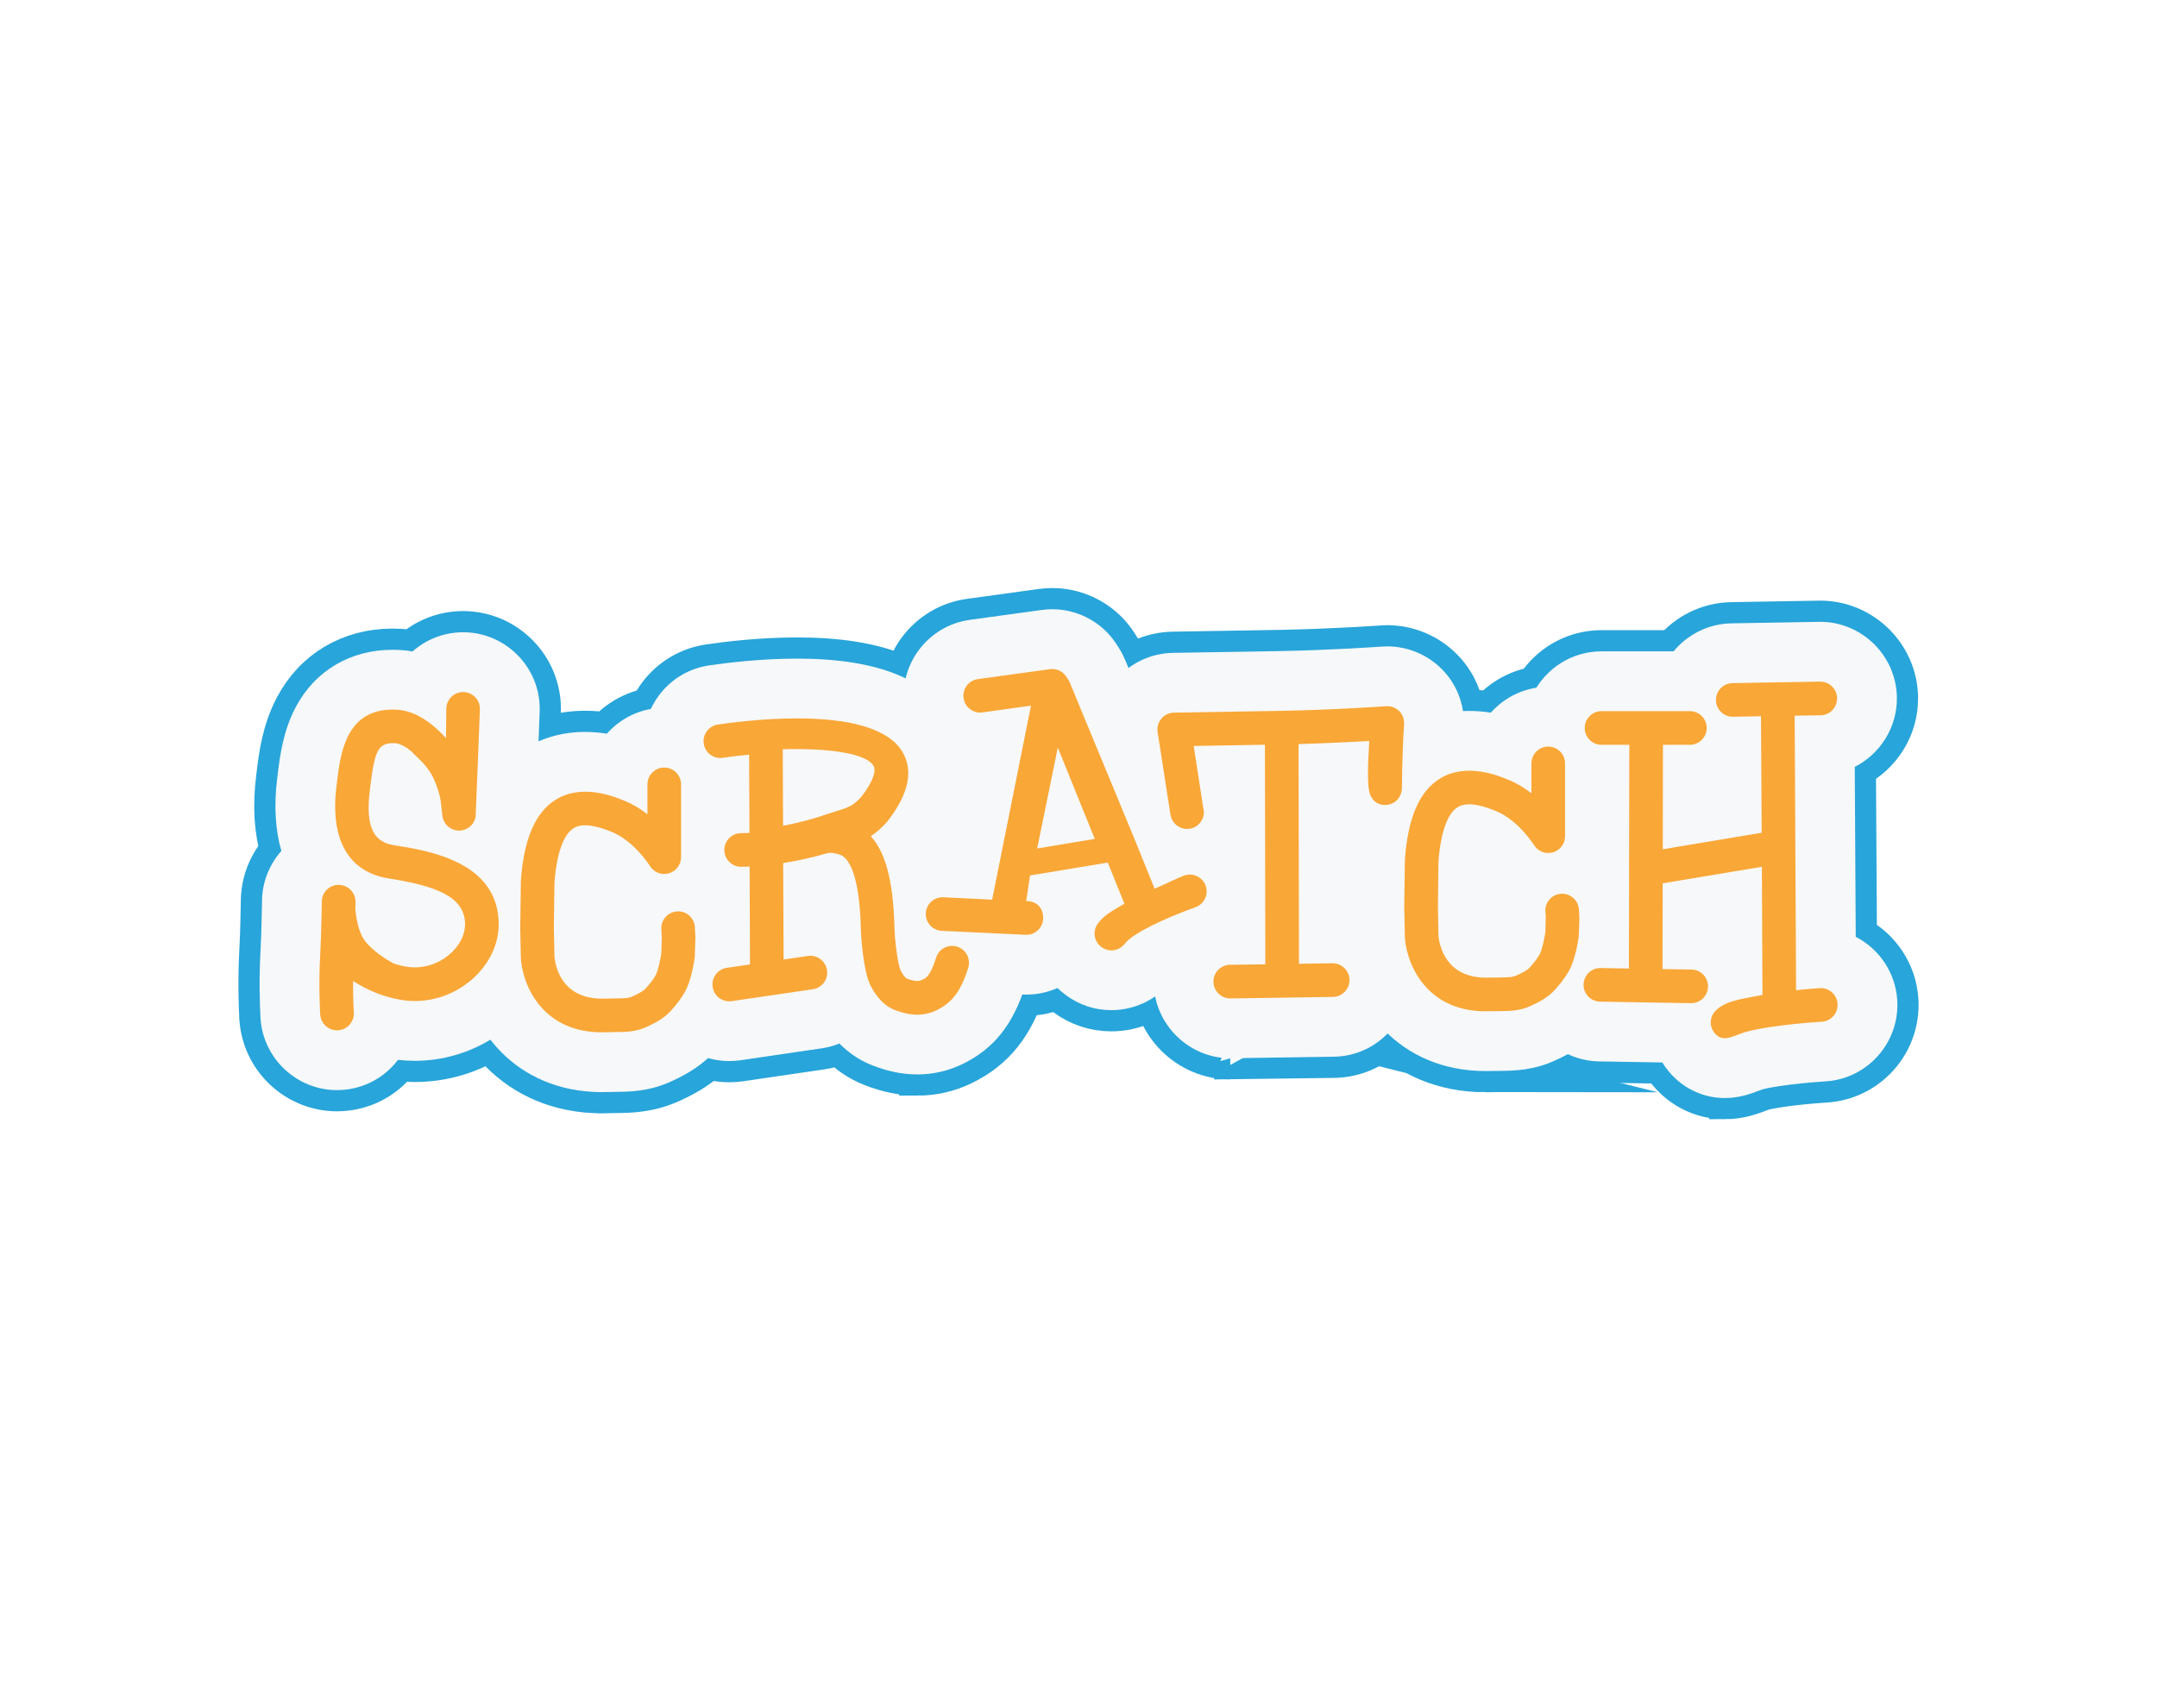
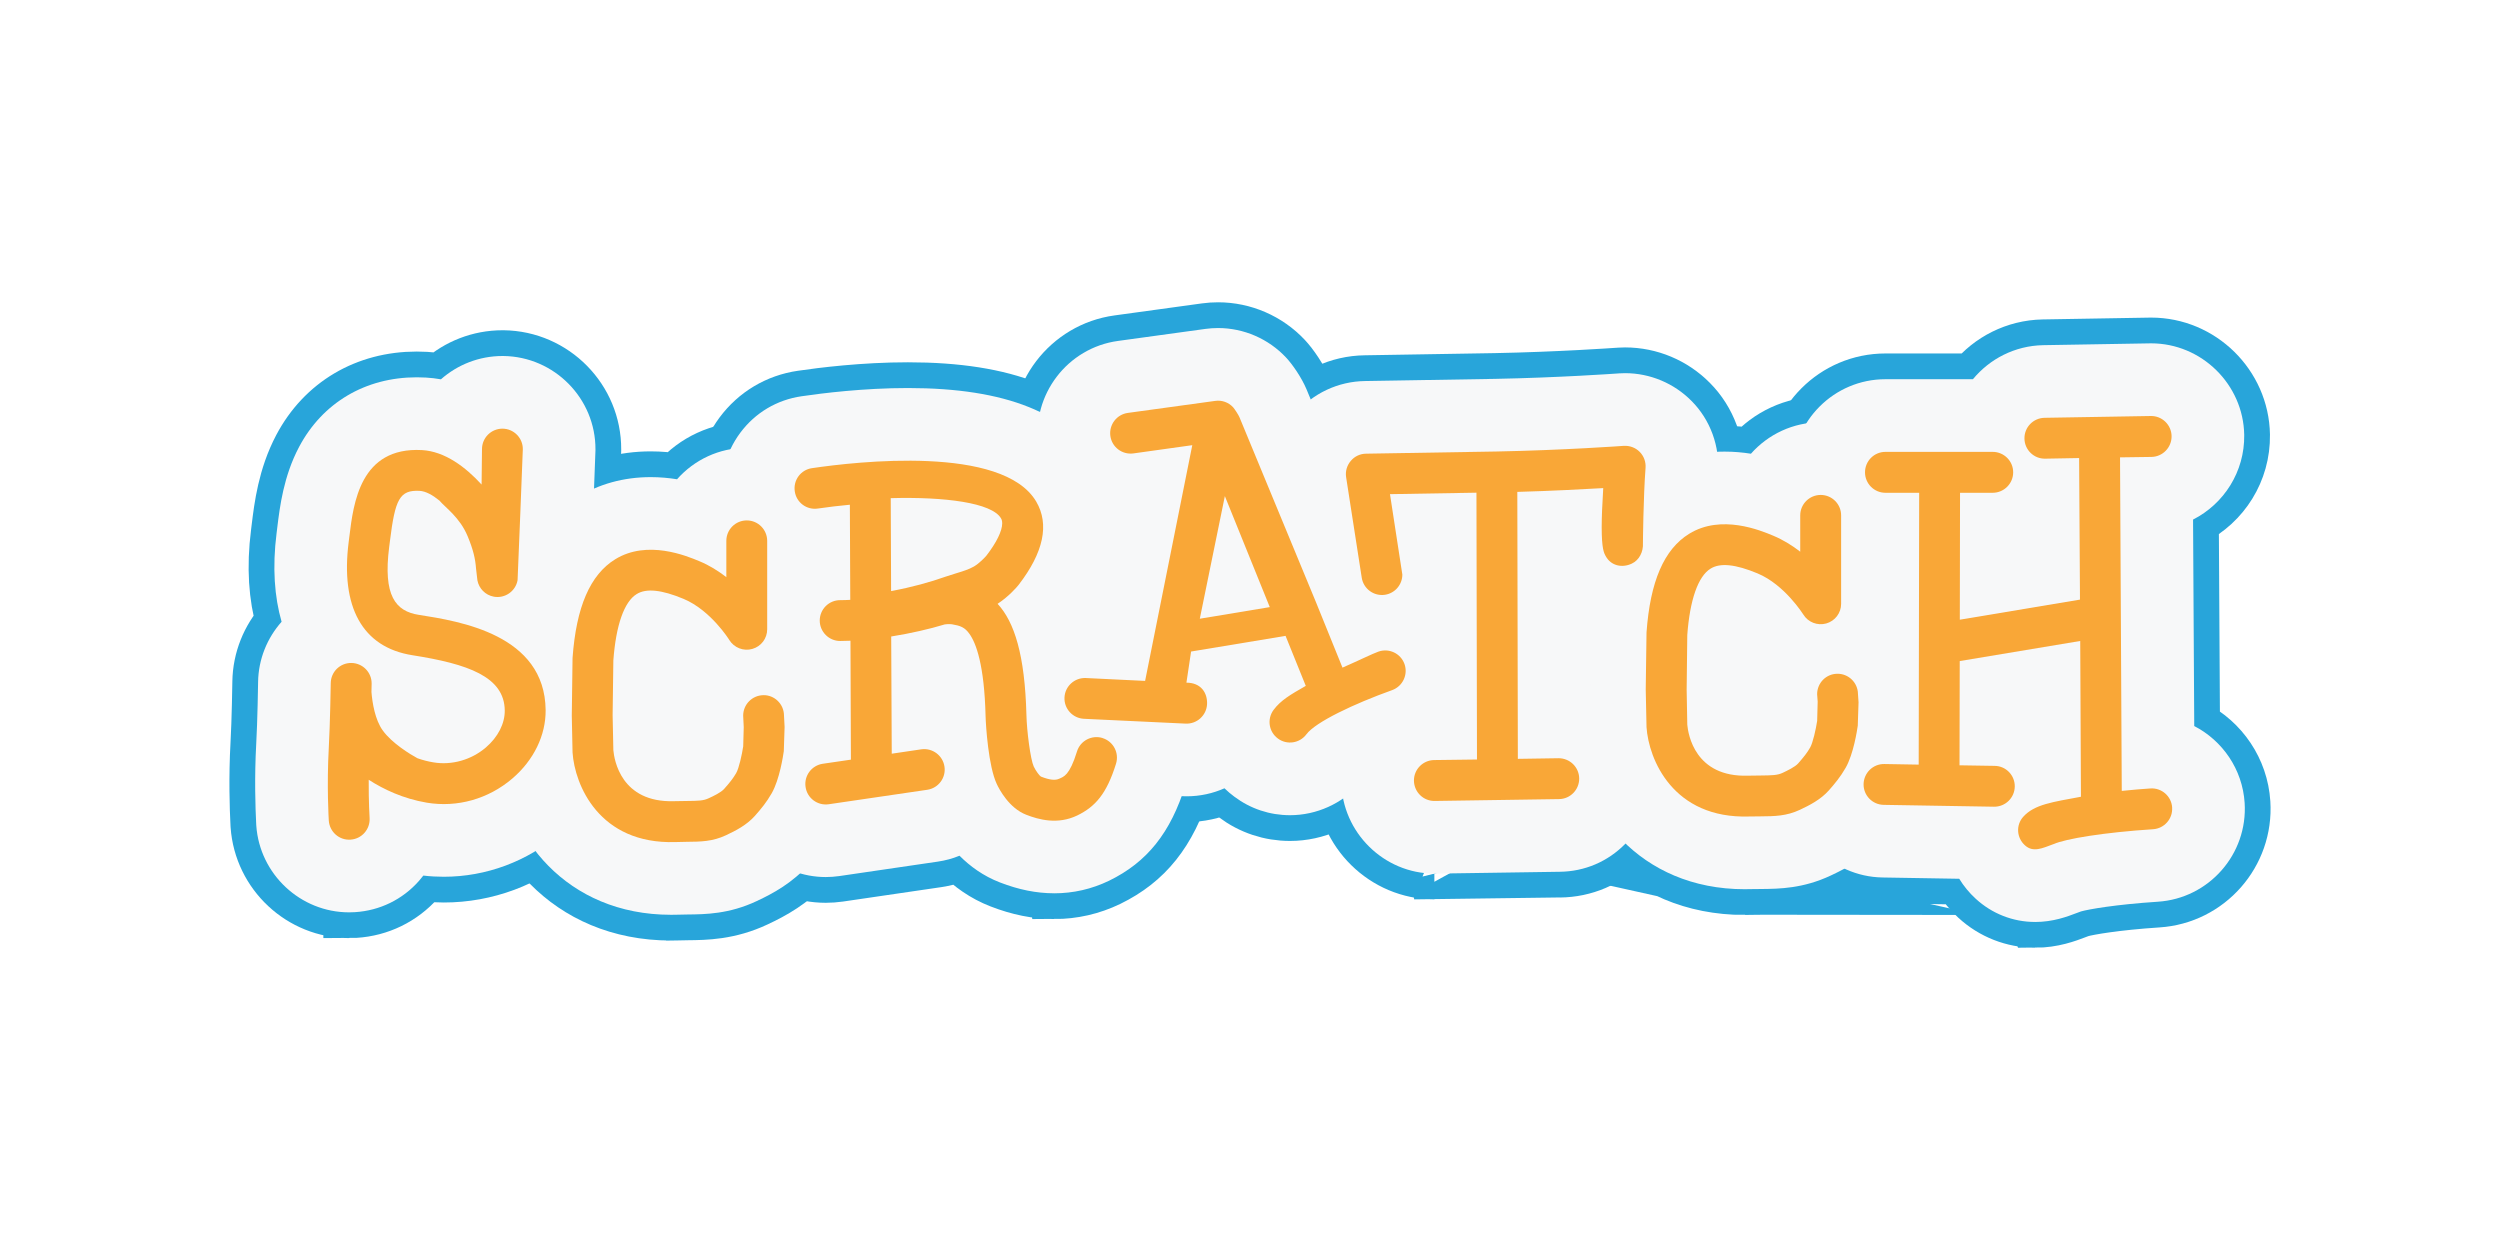
- <svg xmlns="http://www.w3.org/2000/svg" xmlns:xlink="http://www.w3.org/1999/xlink" width="1920" height="1520" viewBox="0 0 1920 1518.987" version="1.1" id="svg94">
-   <g transform="matrix(1.886531,0,0,1.886531,205.3879,512.9766)" id="g76">
-     <g stroke-miterlimit="10" fill="none" stroke="#28a5da" stroke-width="20" id="g28">
-       <use xlink:href="#B" id="use2" />
-       <use xlink:href="#C" id="use4" />
-       <use xlink:href="#D" id="use6" />
-       <use xlink:href="#E" id="use8" />
-       <use xlink:href="#F" id="use10" />
-       <use xlink:href="#G" id="use12" />
-       <use xlink:href="#H" id="use14" />
-       <use xlink:href="#I" id="use16" />
-       <use xlink:href="#J" id="use18" />
-       <use xlink:href="#K" id="use20" />
-       <use xlink:href="#L" id="use22" />
-       <use xlink:href="#M" id="use24" />
-       <use xlink:href="#N" id="use26" />
+ <svg xmlns="http://www.w3.org/2000/svg" xmlns:xlink="http://www.w3.org/1999/xlink" width="120" height="60">
+   <g transform="matrix(.123589 0 0 .123589 10.56449 13.85104)">
+     <g stroke-miterlimit="10" fill="none" stroke="#28a5da" stroke-width="20">
+       <use xlink:href="#B" />
+       <use xlink:href="#C" />
+       <use xlink:href="#D" />
+       <use xlink:href="#E" />
+       <use xlink:href="#F" />
+       <use xlink:href="#G" />
+       <use xlink:href="#H" />
+       <use xlink:href="#I" />
+       <use xlink:href="#J" />
+       <use xlink:href="#K" />
+       <use xlink:href="#L" />
+       <use xlink:href="#M" />
+       <use xlink:href="#N" />
    </g>
-     <g fill="#f7f8f9" id="g58">
-       <use xlink:href="#B" id="use30" />
-       <use xlink:href="#C" id="use32" />
-       <use xlink:href="#D" id="use34" />
-       <use xlink:href="#E" id="use36" />
-       <use xlink:href="#F" id="use38" />
-       <use xlink:href="#G" id="use40" />
-       <use xlink:href="#H" id="use42" />
-       <use xlink:href="#O" id="use44" />
-       <use xlink:href="#I" id="use46" />
-       <use xlink:href="#J" id="use48" />
-       <use xlink:href="#K" id="use50" />
-       <use xlink:href="#L" id="use52" />
-       <use xlink:href="#M" id="use54" />
-       <use xlink:href="#N" id="use56" />
+     <g fill="#f7f8f9">
+       <use xlink:href="#B" />
+       <use xlink:href="#C" />
+       <use xlink:href="#D" />
+       <use xlink:href="#E" />
+       <use xlink:href="#F" />
+       <use xlink:href="#G" />
+       <use xlink:href="#H" />
+       <use xlink:href="#O" />
+       <use xlink:href="#I" />
+       <use xlink:href="#J" />
+       <use xlink:href="#K" />
+       <use xlink:href="#L" />
+       <use xlink:href="#M" />
+       <use xlink:href="#N" />
    </g>
-     <g fill="#f9a737" id="g74">
-       <use xlink:href="#C" id="use60" />
-       <use xlink:href="#E" id="use62" />
-       <use xlink:href="#G" id="use64" />
-       <use xlink:href="#O" id="use66" />
-       <use xlink:href="#J" id="use68" />
-       <use xlink:href="#L" id="use70" />
-       <use xlink:href="#N" id="use72" />
+     <g fill="#f9a737">
+       <use xlink:href="#C" />
+       <use xlink:href="#E" />
+       <use xlink:href="#G" />
+       <use xlink:href="#O" />
+       <use xlink:href="#J" />
+       <use xlink:href="#L" />
+       <use xlink:href="#N" />
    </g>
  </g>
-   <defs id="defs92">
-     <path id="B" d="m 50.106,242.268 c -18.878,0 -34.712,-14.79 -36.046,-33.662 l -0.042,-0.75 c -0.308,-6.06 -0.713,-17.855 0.02,-31.15 0.494,-8.672 0.713,-23.26 0.72,-23.783 0.001,-0.04 0.001,-0.068 0.001,-0.107 0.13,-8.943 3.565,-17.134 9.127,-23.405 -2.754,-9.605 -3.648,-21.057 -1.93,-34.544 l 0.26,-2.114 c 0.976,-7.988 2.43,-19.826 8.445,-31.217 9.094,-17.2 25.76,-27.072 45.723,-27.072 a 61.02,61.02 0 0 1 3.554,0.103 49.16,49.16 0 0 1 5.831,0.681 c 6.38,-5.63 14.762,-9.055 23.914,-9.055 h 0.368 c 19.798,0.246 35.836,16.53 35.736,36.312 l -0.003,0.403 c -0.006,0.44 -1.812,51 -2.357,54.596 l -0.123,0.742 a 36.33,36.33 0 0 1 -2.273,7.694 c 8.74,10.273 13.46,23.038 13.618,37.458 0.19,18.137 -8.11,35.75 -22.78,48.314 -12.59,10.8 -28.567,16.734 -44.97,16.734 -2.662,0 -5.318,-0.146 -7.96,-0.46 a 36.9,36.9 0 0 1 -1.705,2.076 c -6.39,7.23 -15.226,11.543 -24.868,12.135 -0.642,0.045 -1.46,0.072 -2.26,0.072 z" />
-     <path id="C" d="M 77.193,126.732 C 68.091,125.31 63.273,119.25 65.666,100.41 l 0.29,-2.275 c 2.02,-16.386 3.754,-19.97 11.568,-19.567 2.337,0.147 4.992,1.594 7.663,3.775 2.408,2.838 7.92,6.523 10.956,13.848 2.225,5.336 2.983,8.815 3.264,12.565 0.026,0.12 0.53,4.598 0.53,4.598 l 0.005,-0.003 c 0.6,3.134 3.062,5.72 6.388,6.32 4.296,0.77 8.43,-2.09 9.206,-6.4 0.066,-0.492 2.026,-50.074 2.038,-50.896 0.025,-4.365 -3.497,-7.918 -7.865,-7.967 -4.403,-0.008 -7.97,3.52 -7.99,7.91 l -0.16,13.8 C 95.343,69.322 87.319,63.235 78.399,62.732 54.386,61.422 51.78,83.474 50.22,96.2 l -0.28,2.233 c -3.192,25.068 5.164,40.914 24.82,43.984 21.383,3.37 35.662,8.285 35.797,21.44 0.055,5.082 -2.613,10.326 -7.336,14.375 -5.627,4.826 -13.238,6.982 -20.324,5.79 a 35.4,35.4 0 0 1 -6.264,-1.613 c -2.84,-1.545 -9.88,-5.822 -13.457,-10.783 -3.024,-4.184 -4.052,-10.764 -4.387,-14.922 l 0.07,-3.262 c 0.05,-4.36 -3.442,-7.947 -7.824,-8.03 -4.382,-0.083 -8.004,3.418 -8.06,7.818 0,0.15 -0.238,15.666 -0.758,25.025 -0.83,15.057 -0.022,27.832 0,28.375 0.304,4.377 4.058,7.7 8.432,7.4 4.392,-0.273 7.685,-4.053 7.417,-8.412 0,-0.117 -0.402,-6.254 -0.345,-14.84 5.795,3.73 13.395,7.348 22.565,8.896 11.827,1.977 23.944,-1.436 33.24,-9.402 8.3,-7.1 13.012,-16.8 12.91,-26.588 -0.32,-29.3 -33.337,-34.458 -49.244,-36.96 z" />
-     <path id="D" d="m 323.923,234.866 c -6.864,-0.008 -13.765,-1.387 -21.072,-4.225 -6.472,-2.502 -11.633,-6.312 -15.672,-10.367 -2.68,1.1 -5.5,1.865 -8.435,2.293 l -38.276,5.615 a 37.21,37.21 0 0 1 -5.235,0.377 c -17.866,0 -33.25,-13.336 -35.785,-31.03 -1.387,-9.428 1.01,-18.953 6.776,-26.703 a 36.06,36.06 0 0 1 10.477,-9.482 l -0.026,-5.53 c -7.355,-6.623 -11.997,-16.22 -11.997,-26.877 a 36.01,36.01 0 0 1 6.754,-21.024 c -8.526,-5.534 -14.67,-14.574 -16.18,-25.202 -1.397,-9.36 0.995,-18.92 6.777,-26.7 5.78,-7.766 14.23,-12.803 23.82,-14.186 7.993,-1.178 24.13,-3.19 41.305,-3.19 38.1,0 62.372,9.76 74.155,29.84 6.153,10.5 13.167,31.614 -5.208,58.83 1.732,5.57 3.03,11.76 3.912,18.7 h 0.372 c 3.6,0 7.168,0.53 10.6,1.594 19.115,5.912 29.815,26.2 23.932,45.246 -5.738,18.496 -14.88,29.947 -29.65,37.14 -6.773,3.268 -13.912,4.89 -21.342,4.89 z" />
-     <path id="E" d="m 342.73,174.56 c -4.2,-1.29 -8.663,1.074 -9.93,5.238 -2.9,9.422 -5.212,9.773 -6.823,10.54 -1.59,0.77 -3.743,0.543 -7.19,-0.8 -0.53,-0.314 -1.967,-2.18 -2.787,-3.92 -1.237,-2.66 -2.692,-13.71 -2.83,-20.018 -0.61,-23.295 -4.658,-36.097 -11.2,-43.158 4.416,-2.902 7.63,-6.673 7.987,-7.15 0.058,-0.062 0.106,-0.1 0.162,-0.19 9.73,-12.613 12.032,-23.51 6.862,-32.35 -12.972,-22.087 -69.952,-15.535 -87.105,-13 -4.352,0.627 -7.333,4.678 -6.678,9.004 0.61,4.354 4.65,7.332 8.985,6.676 a 237.32,237.32 0 0 1 12.409,-1.477 l 0.157,36.94 c -1.32,0.08 -2.63,0.12 -3.924,0.12 a 7.92,7.92 0 0 0 -7.932,7.923 c 0,4.363 3.557,7.936 7.932,7.936 1.32,0 2.646,-0.037 4.002,-0.096 l 0.167,46.182 -10.92,1.6 c -4.334,0.633 -7.332,4.676 -6.687,9 0.614,4.35 4.65,7.348 8.98,6.727 l 38.284,-5.62 c 4.32,-0.633 7.33,-4.654 6.69,-8.975 -0.628,-4.354 -4.675,-7.35 -8.992,-6.744 l -11.492,1.703 -0.208,-45.518 c 7.572,-1.225 14.78,-2.862 20.804,-4.697 h 0.013 c 0.043,-0.012 1.74,-0.228 2.788,-0.046 3.192,0.542 4.948,1.122 6.79,3.733 2.583,3.602 5.767,12.073 6.258,31.905 0.097,3.822 1.106,19.457 4.317,26.328 1,2.174 4.84,9.443 11.458,12.002 4.872,1.904 12.22,3.94 19.84,0.277 7.04,-3.434 11.42,-8.422 15.052,-20.117 1.297,-4.193 -1.06,-8.642 -5.24,-9.937 z m -45.104,-70.836 c -0.706,0.825 -2.73,2.962 -4.836,4.217 -1.95,1.146 -4.615,1.94 -7.187,2.73 l -4.032,1.286 c -5.593,2 -12.997,4.072 -20.96,5.532 l -0.146,-36.086 c 20.98,-0.578 39.287,1.774 42.825,7.834 0.327,0.52 0.466,1.185 0.466,1.973 -10e-4,2.897 -2.158,7.373 -6.13,12.515 z" />
-     <path id="F" d="m 592.14,233.284 c -40.888,0 -64.308,-30.744 -66.3,-61.104 h 0.013 c -0.092,-1.9 -0.174,-5.766 -0.383,-15.896 l -0.003,-0.97 0.383,-23.756 c 2.06,-29.1 12.122,-49.4 29.924,-60.346 8.442,-5.23 18.08,-7.886 28.57,-7.886 3.593,0 7.023,0.314 10.21,0.82 6.622,-7.482 16.307,-12.21 27.07,-12.21 19.938,0 36.158,16.214 36.158,36.138 v 34.38 a 35.77,35.77 0 0 1 -2.007,11.823 c 4.973,5.887 8.1,13.356 8.493,21.504 0.216,2.756 0.335,4.52 0.246,6.377 l -0.43,10.605 a 9.3,9.3 0 0 1 -0.11,0.912 c -0.837,6.012 -3.02,17.44 -8.132,26.412 -3.293,5.75 -6.715,9.896 -9.933,13.53 -6.477,7.295 -13.928,11.35 -20.378,14.363 -10.755,5.057 -20.03,5.152 -26.815,5.22 l -4.274,0.045 -2.315,0.035 z" />
-     <path id="G" d="m 628.04,149.606 c -4.318,0.055 -7.776,3.604 -7.776,7.93 0,0.043 0.212,2.564 0.212,2.885 0,0.321 -0.17,6.584 -0.197,7.473 -0.504,3.28 -1.655,8.504 -2.73,10.36 -1.19,2.082 -2.436,3.645 -4.644,6.162 -1.242,1.412 -4.26,2.818 -6.06,3.68 -2.037,0.94 -4,0.977 -8.614,1.027 l -4.825,0.062 c -20.632,0.664 -23.238,-16.12 -23.57,-19.793 l -0.25,-13.613 0.25,-21.256 c 0.995,-13.628 4.207,-22.793 9.052,-25.755 3.734,-2.328 9.7,-1.698 18.253,1.867 10.522,4.388 17.68,15.864 17.756,15.956 1.855,3.02 5.505,4.425 8.906,3.48 3.42,-0.967 5.78,-4.06 5.78,-7.617 v -34.38 c 0,-4.36 -3.54,-7.923 -7.943,-7.923 -4.353,0 -7.94,3.563 -7.94,7.923 V 102.2 c -3.07,-2.39 -6.58,-4.583 -10.46,-6.208 -5.007,-2.094 -20.233,-8.438 -32.674,-0.752 -9.745,5.996 -15.155,18.535 -16.564,38.314 -0.01,0.144 -0.308,22.146 -0.308,22.146 l 0.308,14.64 c 0.82,12.412 10.218,35.654 39.896,34.7 l 4.452,-0.05 c 5.365,-0.047 9.975,-0.082 15.243,-2.557 3.755,-1.762 8.047,-3.965 11.207,-7.514 2.284,-2.584 4.493,-5.22 6.545,-8.8 3.047,-5.346 4.455,-14.574 4.702,-16.354 0.033,-0.287 0.3,-9.047 0.3,-9.047 0.024,-0.123 -0.223,-3.318 -0.223,-3.318 -0.067,-4.36 -3.672,-7.87 -8.073,-7.795 z" />
-     <path id="H" d="m 704.883,246 c -8.52,0 -16.704,-3.2 -23.027,-9.02 -2.547,-2.326 -4.68,-4.936 -6.397,-7.754 l -29.818,-0.5 c -19.868,-0.344 -35.806,-16.768 -35.55,-36.605 0.25,-14.47 9.045,-26.918 21.447,-32.525 l 0.1,-55.41 C 619.26,98.439 610.643,85.89 610.643,71.356 c 0,-19.93 16.216,-36.148 36.142,-36.148 h 33.986 c 6.5,-7.878 16.264,-13.004 27.257,-13.22 l 41.95,-0.715 c 19.607,0 35.826,15.945 36.16,35.555 0.214,14.314 -7.918,26.833 -19.87,32.887 l 0.46,80.2 c 10.957,5.652 18.736,16.77 19.574,29.826 1.272,19.904 -13.862,37.133 -33.747,38.404 -16.403,1.074 -26.867,2.93 -29.8,3.762 -0.572,0.236 -1.143,0.45 -1.728,0.637 -3.626,1.38 -9.1,3.467 -16.14,3.467 z" />
-     <path id="I" d="m 415.525,204.538 c -7.852,-0.004 -15.327,-2.486 -21.615,-7.203 a 37.02,37.02 0 0 1 -3.831,-3.248 c -4.495,1.994 -9.473,3.11 -14.694,3.11 a 32.96,32.96 0 0 1 -1.631,-0.039 l -39.56,-1.873 c -19.88,-0.924 -35.33,-17.857 -34.43,-37.738 0.87,-19.334 16.733,-34.502 36.127,-34.502 l 0.497,0.003 6.46,-32.386 c -13.1,-4.127 -23.172,-15.538 -25.06,-29.716 -2.59,-19.74 11.3,-37.93 30.967,-40.61 l 33.96,-4.67 c 1.614,-0.22 3.268,-0.333 4.89,-0.333 9.953,0 19.564,4.167 26.39,11.445 2.482,2.63 6.052,7.798 7.964,12.367 l 29.805,72.043 0.48,1.146 0.284,-0.001 a 36.25,36.25 0 0 1 34.034,23.938 c 6.682,18.72 -3.054,39.43 -21.696,46.207 -11.91,4.254 -19.537,8.156 -22.29,9.896 -6.812,7.666 -16.708,12.164 -27.05,12.164 z" />
-     <path id="J" d="m 449.86,141.012 c -2.35,0.834 -6.895,3.115 -13.945,6.213 l -10.2,-25.185 -29.827,-72.113 c -0.297,-0.77 -1.96,-3.308 -2.475,-3.854 -1.764,-1.882 -4.322,-2.806 -6.856,-2.454 l -34.003,4.675 c -4.342,0.6 -7.36,4.59 -6.797,8.92 0.582,4.354 4.566,7.376 8.917,6.818 l 22.91,-3.204 -18.324,91.55 -23.014,-1.117 c -4.37,-0.19 -8.1,3.18 -8.3,7.57 -0.19,4.367 3.2,8.062 7.582,8.266 l 39.49,1.873 c 4.37,0.19 8.085,-3.188 8.304,-7.547 0.197,-4.4 -2.36,-8.36 -8.016,-8.36 l 1.815,-12.094 36.688,-6.08 7.854,19.42 c -5.98,3.422 -9.715,5.584 -12.512,9.338 -2.614,3.537 -1.864,8.494 1.662,11.096 3.494,2.623 8.48,1.885 11.103,-1.637 3.525,-4.754 18.51,-11.854 33.3,-17.15 4.114,-1.5 6.25,-6.04 4.777,-10.158 a 7.95,7.95 0 0 0 -10.142,-4.786 z m -69.356,-12.785 9.73,-47.62 17.448,43.112 -27.177,4.508 z" />
-     <path id="K" d="m 471.605,227.22 c -19.584,0 -35.803,-15.96 -36.14,-35.564 -0.243,-16.057 10.03,-29.846 24.422,-34.79 l -0.02,-10.68 c -1.07,0.258 -2.16,0.47 -3.263,0.637 -1.777,0.273 -3.594,0.408 -5.375,0.408 -18.024,0 -33.05,-12.947 -35.732,-30.772 l -6.05,-38.914 c -1.605,-10.313 1.37,-20.835 8.165,-28.85 6.695,-7.98 16.63,-12.66 27.165,-12.78 l 50.476,-0.844 c 24.525,-0.465 46.41,-2.01 47.59,-2.093 0.17,-0.024 0.34,-0.034 0.514,-0.042 a 38.94,38.94 0 0 1 2.335,-0.079 36.35,36.35 0 0 1 25.814,10.816 c 7.26,7.292 11.05,17.596 10.252,28.095 -0.68,8.995 -0.896,23.217 -0.927,26.666 0.403,14.64 -7.602,27.884 -20.634,33.96 -4.82,2.27 -10.28,3.515 -15.675,3.515 -4.29,0 -8.478,-0.783 -12.372,-2.226 l 0.044,22.7 c 13.713,5.018 23.653,18.135 23.865,33.484 0.15,9.66 -3.505,18.82 -10.28,25.754 -6.763,6.924 -15.812,10.8 -25.485,10.887 10e-4,0.002 -48.553,0.724 -48.687,0.724 z" />
-     <path id="L" d="m 545.174,61.084 c -0.246,0.034 -23.476,1.7 -49.453,2.2 l -50.627,0.845 c -2.3,0.017 -4.47,1.024 -5.95,2.803 -1.483,1.73 -2.164,4.026 -1.82,6.286 l 6.066,39.04 c 0.66,4.334 4.688,7.31 9.02,6.67 3.942,-0.592 6.757,-3.98 6.757,-7.844 0,-0.364 -3.188,-20.356 -4.8,-31.233 l 33.583,-0.574 0.205,103.63 -16.67,0.215 c -4.376,0.076 -7.878,3.684 -7.813,8.043 0.086,4.398 3.67,7.896 8.033,7.842 l 48.324,-0.723 c 4.374,-0.04 7.882,-3.676 7.824,-8.04 -0.068,-4.395 -3.673,-7.867 -8.046,-7.834 l -15.78,0.242 -0.205,-103.682 c 13.66,-0.38 25.354,-1.03 33.367,-1.47 -0.403,6.593 -0.6,11.565 -0.6,15.18 0,8.484 0.907,10.094 1.598,11.3 2.018,3.667 6.3,4.64 10.085,2.85 2.946,-1.368 4.526,-4.674 4.34,-7.92 -0.008,-0.133 0.15,-17.905 1.013,-29.267 0.17,-2.318 -0.64,-4.573 -2.274,-6.216 -1.608,-1.64 -3.888,-2.477 -6.176,-2.335 z" />
-     <path id="M" d="m 175.126,243.215 c -40.706,-0.01 -64.12,-30.422 -66.36,-60.637 -0.07,-0.922 -0.096,-1.7 -0.102,-2.32 l -0.288,-14.668 0.288,-21.967 c 0.002,-0.68 0.034,-1.436 0.087,-2.215 2.092,-29.076 12.16,-49.368 29.936,-60.303 8.477,-5.224 18.098,-7.872 28.566,-7.872 3.596,0 7.03,0.325 10.218,0.83 6.627,-7.494 16.312,-12.227 27.083,-12.227 19.936,0 36.143,16.22 36.143,36.157 v 34.35 c 0,3.702 -0.565,7.31 -1.64,10.73 4.83,5.916 7.843,13.377 8.133,21.498 l 0.222,4.172 c 0.032,0.506 0.042,1.016 0.042,1.53 0,0.1 -0.105,9.744 -0.595,13.385 h 0.002 c -1.057,7.39 -3.323,17.973 -8.132,26.37 -3.318,5.828 -6.81,9.975 -9.825,13.412 -6.608,7.393 -14.04,11.44 -20.46,14.44 -10.737,5.068 -20.033,5.154 -26.82,5.22 l -4.142,0.082 -2.348,0.035 z" />
-     <path id="N" d="m 210.958,157.924 c -4.348,0.08 -7.803,3.635 -7.803,7.945 0,0.043 0.217,4.127 0.217,4.46 a 2634.86,2634.86 0 0 1 -0.202,7.457 c -0.5,3.277 -1.64,8.502 -2.716,10.36 -1.185,2.086 -2.512,3.73 -4.668,6.154 -1.23,1.42 -4.24,2.842 -6.05,3.666 -2.032,0.96 -3.98,1.006 -8.592,1.05 l -4.844,0.078 c -20.633,0.633 -23.23,-16.102 -23.563,-19.803 l -0.287,-13.605 c 0.022,-0.264 0.287,-20.69 0.287,-21.273 1,-13.625 4.198,-22.79 9.05,-25.75 3.718,-2.332 9.693,-1.696 18.24,1.864 10.522,4.405 17.7,15.847 17.746,15.97 1.868,3.005 5.518,4.447 8.926,3.466 3.42,-0.957 5.784,-4.06 5.784,-7.623 V 97.99 c 0,-4.386 -3.56,-7.942 -7.928,-7.942 a 7.93,7.93 0 0 0 -7.939,7.942 v 14.1 c -3.083,-2.39 -6.58,-4.598 -10.48,-6.205 -5,-2.088 -20.226,-8.416 -32.66,-0.754 -9.743,5.99 -15.163,18.53 -16.584,38.32 -0.01,0.156 -0.01,0.305 -0.01,0.432 l -0.29,21.984 0.29,14.016 a 3.28,3.28 0 0 0 0.011,0.342 c 0.83,12.438 10.218,35.64 39.902,34.75 l 4.455,-0.1 c 5.357,-0.05 9.976,-0.074 15.244,-2.557 3.773,-1.762 8.03,-3.95 11.215,-7.518 2.282,-2.588 4.502,-5.22 6.534,-8.79 3.056,-5.348 4.44,-14.576 4.694,-16.355 0.044,-0.3 0.307,-9.29 0.307,-9.395 l -0.237,-4.53 c -0.07,-4.384 -3.683,-7.9 -8.046,-7.818 z" />
-     <path id="O" d="m 758.15,201.547 c -0.28,-4.363 -4.056,-7.693 -8.426,-7.4 -2.95,0.2 -6.83,0.492 -11.147,0.955 l -0.67,-129.54 12.217,-0.172 c 4.364,-0.074 7.868,-3.708 7.804,-8.083 -0.064,-4.375 -3.68,-7.875 -8.056,-7.813 l -41.295,0.7 c -4.394,0.096 -7.868,3.69 -7.793,8.074 0.055,4.376 3.68,7.885 8.043,7.8 l 13.19,-0.24 0.33,54.978 -46.666,7.8 0.085,-49.292 h 12.683 c 4.392,0 7.955,-3.56 7.955,-7.954 0,-4.374 -3.563,-7.934 -7.955,-7.934 h -41.666 c -4.38,0 -7.924,3.56 -7.924,7.934 0,4.394 3.543,7.954 7.924,7.954 h 13.113 l -0.188,105.577 -13.346,-0.232 c -4.37,-0.074 -7.98,3.424 -8.06,7.842 -0.052,4.344 3.426,7.945 7.806,8.02 l 42.86,0.72 a 7.95,7.95 0 0 0 8.056,-7.814 c 0.066,-4.396 -3.426,-8 -7.793,-8.05 l -13.667,-0.22 0.085,-40.48 46.797,-7.81 0.276,60.502 c -10.8,2.045 -18.055,2.895 -22.452,7.83 -2.86,3.232 -2.524,8.098 0.676,11.008 3.188,2.938 6.74,1.182 11.224,-0.48 l -0.06,0.04 c 4.58,-2.078 19.684,-4.553 38.628,-5.78 4.373,-0.288 7.69,-4.056 7.4,-8.437 z" />
+   <defs>
+     <path id="B" d="M50.106 242.268c-18.878 0-34.712-14.79-36.046-33.662l-.042-.75c-.308-6.06-.713-17.855.02-31.15.494-8.672.713-23.26.72-23.783.001-.04.001-.068.001-.107.13-8.943 3.565-17.134 9.127-23.405-2.754-9.605-3.648-21.057-1.93-34.544l.26-2.114c.976-7.988 2.43-19.826 8.445-31.217 9.094-17.2 25.76-27.072 45.723-27.072a61.02 61.02 0 0 1 3.554.103 49.16 49.16 0 0 1 5.831.681c6.38-5.63 14.762-9.055 23.914-9.055h.368c19.798.246 35.836 16.53 35.736 36.312l-.003.403c-.006.44-1.812 51-2.357 54.596l-.123.742a36.33 36.33 0 0 1-2.273 7.694c8.74 10.273 13.46 23.038 13.618 37.458.19 18.137-8.11 35.75-22.78 48.314-12.59 10.8-28.567 16.734-44.97 16.734-2.662 0-5.318-.146-7.96-.46a36.9 36.9 0 0 1-1.705 2.076c-6.39 7.23-15.226 11.543-24.868 12.135-.642.045-1.46.072-2.26.072z" />
+     <path id="C" d="M77.193 126.732c-9.102-1.422-13.92-7.482-11.527-26.322l.29-2.275c2.02-16.386 3.754-19.97 11.568-19.567 2.337.147 4.992 1.594 7.663 3.775 2.408 2.838 7.92 6.523 10.956 13.848 2.225 5.336 2.983 8.815 3.264 12.565.026.12.53 4.598.53 4.598l.005-.003c.6 3.134 3.062 5.72 6.388 6.32 4.296.77 8.43-2.09 9.206-6.4.066-.492 2.026-50.074 2.038-50.896.025-4.365-3.497-7.918-7.865-7.967-4.403-.008-7.97 3.52-7.99 7.91l-.16 13.8c-6.216-6.796-14.24-12.883-23.16-13.386C54.386 61.422 51.78 83.474 50.22 96.2l-.28 2.233c-3.192 25.068 5.164 40.914 24.82 43.984 21.383 3.37 35.662 8.285 35.797 21.44.055 5.082-2.613 10.326-7.336 14.375-5.627 4.826-13.238 6.982-20.324 5.79a35.4 35.4 0 0 1-6.264-1.613c-2.84-1.545-9.88-5.822-13.457-10.783-3.024-4.184-4.052-10.764-4.387-14.922l.07-3.262c.05-4.36-3.442-7.947-7.824-8.03s-8.004 3.418-8.06 7.818c0 .15-.238 15.666-.758 25.025-.83 15.057-.022 27.832 0 28.375.304 4.377 4.058 7.7 8.432 7.4 4.392-.273 7.685-4.053 7.417-8.412 0-.117-.402-6.254-.345-14.84 5.795 3.73 13.395 7.348 22.565 8.896 11.827 1.977 23.944-1.436 33.24-9.402 8.3-7.1 13.012-16.8 12.91-26.588-.32-29.3-33.337-34.458-49.244-36.96z" />
+     <path id="D" d="M323.923 234.866c-6.864-.008-13.765-1.387-21.072-4.225-6.472-2.502-11.633-6.312-15.672-10.367-2.68 1.1-5.5 1.865-8.435 2.293l-38.276 5.615a37.21 37.21 0 0 1-5.235.377c-17.866 0-33.25-13.336-35.785-31.03-1.387-9.428 1.01-18.953 6.776-26.703a36.06 36.06 0 0 1 10.477-9.482l-.026-5.53c-7.355-6.623-11.997-16.22-11.997-26.877a36.01 36.01 0 0 1 6.754-21.024c-8.526-5.534-14.67-14.574-16.18-25.202-1.397-9.36.995-18.92 6.777-26.7 5.78-7.766 14.23-12.803 23.82-14.186 7.993-1.178 24.13-3.19 41.305-3.19 38.1 0 62.372 9.76 74.155 29.84 6.153 10.5 13.167 31.614-5.208 58.83 1.732 5.57 3.03 11.76 3.912 18.7h.372c3.6 0 7.168.53 10.6 1.594 19.115 5.912 29.815 26.2 23.932 45.246-5.738 18.496-14.88 29.947-29.65 37.14-6.773 3.268-13.912 4.89-21.342 4.89z" />
+     <path id="E" d="M342.73 174.56c-4.2-1.29-8.663 1.074-9.93 5.238-2.9 9.422-5.212 9.773-6.823 10.54-1.59.77-3.743.543-7.19-.8-.53-.314-1.967-2.18-2.787-3.92-1.237-2.66-2.692-13.71-2.83-20.018-.61-23.295-4.658-36.097-11.2-43.158 4.416-2.902 7.63-6.673 7.987-7.15.058-.062.106-.1.162-.19 9.73-12.613 12.032-23.51 6.862-32.35-12.972-22.087-69.952-15.535-87.105-13-4.352.627-7.333 4.678-6.678 9.004.61 4.354 4.65 7.332 8.985 6.676a237.32 237.32 0 0 1 12.409-1.477l.157 36.94c-1.32.08-2.63.12-3.924.12a7.92 7.92 0 0 0-7.932 7.923c0 4.363 3.557 7.936 7.932 7.936 1.32 0 2.646-.037 4.002-.096l.167 46.182-10.92 1.6c-4.334.633-7.332 4.676-6.687 9 .614 4.35 4.65 7.348 8.98 6.727l38.284-5.62c4.32-.633 7.33-4.654 6.69-8.975-.628-4.354-4.675-7.35-8.992-6.744l-11.492 1.703-.208-45.518c7.572-1.225 14.78-2.862 20.804-4.697h.013c.043-.012 1.74-.228 2.788-.046 3.192.542 4.948 1.122 6.79 3.733 2.583 3.602 5.767 12.073 6.258 31.905.097 3.822 1.106 19.457 4.317 26.328 1 2.174 4.84 9.443 11.458 12.002 4.872 1.904 12.22 3.94 19.84.277 7.04-3.434 11.42-8.422 15.052-20.117 1.297-4.193-1.06-8.642-5.24-9.937zm-45.104-70.836c-.706.825-2.73 2.962-4.836 4.217-1.95 1.146-4.615 1.94-7.187 2.73l-4.032 1.286c-5.593 2-12.997 4.072-20.96 5.532l-.146-36.086c20.98-.578 39.287 1.774 42.825 7.834.327.52.466 1.185.466 1.973-.001 2.897-2.158 7.373-6.13 12.515z" />
+     <path id="F" d="M592.14 233.284c-40.888 0-64.308-30.744-66.3-61.104h.013c-.092-1.9-.174-5.766-.383-15.896l-.003-.97.383-23.756c2.06-29.1 12.122-49.4 29.924-60.346 8.442-5.23 18.08-7.886 28.57-7.886 3.593 0 7.023.314 10.21.82 6.622-7.482 16.307-12.21 27.07-12.21 19.938 0 36.158 16.214 36.158 36.138v34.38a35.77 35.77 0 0 1-2.007 11.823c4.973 5.887 8.1 13.356 8.493 21.504.216 2.756.335 4.52.246 6.377l-.43 10.605a9.3 9.3 0 0 1-.11.912c-.837 6.012-3.02 17.44-8.132 26.412-3.293 5.75-6.715 9.896-9.933 13.53-6.477 7.295-13.928 11.35-20.378 14.363-10.755 5.057-20.03 5.152-26.815 5.22l-4.274.045-2.315.035z" />
+     <path id="G" d="M628.04 149.606c-4.318.055-7.776 3.604-7.776 7.93 0 .043.212 2.564.212 2.885s-.17 6.584-.197 7.473c-.504 3.28-1.655 8.504-2.73 10.36-1.19 2.082-2.436 3.645-4.644 6.162-1.242 1.412-4.26 2.818-6.06 3.68-2.037.94-4 .977-8.614 1.027l-4.825.062c-20.632.664-23.238-16.12-23.57-19.793l-.25-13.613.25-21.256c.995-13.628 4.207-22.793 9.052-25.755 3.734-2.328 9.7-1.698 18.253 1.867 10.522 4.388 17.68 15.864 17.756 15.956 1.855 3.02 5.505 4.425 8.906 3.48 3.42-.967 5.78-4.06 5.78-7.617v-34.38c0-4.36-3.54-7.923-7.943-7.923-4.353 0-7.94 3.563-7.94 7.923V102.2c-3.07-2.39-6.58-4.583-10.46-6.208-5.007-2.094-20.233-8.438-32.674-.752-9.745 5.996-15.155 18.535-16.564 38.314-.01.144-.308 22.146-.308 22.146l.308 14.64c.82 12.412 10.218 35.654 39.896 34.7l4.452-.05c5.365-.047 9.975-.082 15.243-2.557 3.755-1.762 8.047-3.965 11.207-7.514 2.284-2.584 4.493-5.22 6.545-8.8 3.047-5.346 4.455-14.574 4.702-16.354.033-.287.3-9.047.3-9.047.024-.123-.223-3.318-.223-3.318-.067-4.36-3.672-7.87-8.073-7.795z" />
+     <path id="H" d="M704.883 246c-8.52 0-16.704-3.2-23.027-9.02-2.547-2.326-4.68-4.936-6.397-7.754l-29.818-.5c-19.868-.344-35.806-16.768-35.55-36.605.25-14.47 9.045-26.918 21.447-32.525l.1-55.41c-12.378-5.747-20.995-18.296-20.995-32.83 0-19.93 16.216-36.148 36.142-36.148h33.986c6.5-7.878 16.264-13.004 27.257-13.22l41.95-.715c19.607 0 35.826 15.945 36.16 35.555.214 14.314-7.918 26.833-19.87 32.887l.46 80.2c10.957 5.652 18.736 16.77 19.574 29.826 1.272 19.904-13.862 37.133-33.747 38.404-16.403 1.074-26.867 2.93-29.8 3.762-.572.236-1.143.45-1.728.637-3.626 1.38-9.1 3.467-16.14 3.467z" />
+     <path id="I" d="M415.525 204.538c-7.852-.004-15.327-2.486-21.615-7.203a37.02 37.02 0 0 1-3.831-3.248c-4.495 1.994-9.473 3.11-14.694 3.11a32.96 32.96 0 0 1-1.631-.039l-39.56-1.873c-19.88-.924-35.33-17.857-34.43-37.738.87-19.334 16.733-34.502 36.127-34.502l.497.003 6.46-32.386c-13.1-4.127-23.172-15.538-25.06-29.716-2.59-19.74 11.3-37.93 30.967-40.61l33.96-4.67c1.614-.22 3.268-.333 4.89-.333 9.953 0 19.564 4.167 26.39 11.445 2.482 2.63 6.052 7.798 7.964 12.367l29.805 72.043.48 1.146.284-.001a36.25 36.25 0 0 1 34.034 23.938c6.682 18.72-3.054 39.43-21.696 46.207-11.91 4.254-19.537 8.156-22.29 9.896-6.812 7.666-16.708 12.164-27.05 12.164z" />
+     <path id="J" d="M449.86 141.012c-2.35.834-6.895 3.115-13.945 6.213l-10.2-25.185-29.827-72.113c-.297-.77-1.96-3.308-2.475-3.854-1.764-1.882-4.322-2.806-6.856-2.454l-34.003 4.675c-4.342.6-7.36 4.59-6.797 8.92.582 4.354 4.566 7.376 8.917 6.818l22.91-3.204-18.324 91.55-23.014-1.117c-4.37-.19-8.1 3.18-8.3 7.57-.19 4.367 3.2 8.062 7.582 8.266l39.49 1.873c4.37.19 8.085-3.188 8.304-7.547.197-4.4-2.36-8.36-8.016-8.36l1.815-12.094 36.688-6.08 7.854 19.42c-5.98 3.422-9.715 5.584-12.512 9.338-2.614 3.537-1.864 8.494 1.662 11.096 3.494 2.623 8.48 1.885 11.103-1.637 3.525-4.754 18.51-11.854 33.3-17.15 4.114-1.5 6.25-6.04 4.777-10.158a7.95 7.95 0 0 0-10.142-4.786zm-69.356-12.785l9.73-47.62 17.448 43.112z" />
+     <path id="K" d="M471.605 227.22c-19.584 0-35.803-15.96-36.14-35.564-.243-16.057 10.03-29.846 24.422-34.79l-.02-10.68c-1.07.258-2.16.47-3.263.637-1.777.273-3.594.408-5.375.408-18.024 0-33.05-12.947-35.732-30.772l-6.05-38.914c-1.605-10.313 1.37-20.835 8.165-28.85 6.695-7.98 16.63-12.66 27.165-12.78l50.476-.844c24.525-.465 46.41-2.01 47.59-2.093.17-.024.34-.034.514-.042a38.94 38.94 0 0 1 2.335-.079 36.35 36.35 0 0 1 25.814 10.816c7.26 7.292 11.05 17.596 10.252 28.095-.68 8.995-.896 23.217-.927 26.666.403 14.64-7.602 27.884-20.634 33.96-4.82 2.27-10.28 3.515-15.675 3.515-4.29 0-8.478-.783-12.372-2.226l.044 22.7c13.713 5.018 23.653 18.135 23.865 33.484.15 9.66-3.505 18.82-10.28 25.754-6.763 6.924-15.812 10.8-25.485 10.887.001.002-48.553.724-48.687.724z" />
+     <path id="L" d="M545.174 61.084c-.246.034-23.476 1.7-49.453 2.2l-50.627.845c-2.3.017-4.47 1.024-5.95 2.803-1.483 1.73-2.164 4.026-1.82 6.286l6.066 39.04c.66 4.334 4.688 7.31 9.02 6.67 3.942-.592 6.757-3.98 6.757-7.844 0-.364-3.188-20.356-4.8-31.233l33.583-.574.205 103.63-16.67.215c-4.376.076-7.878 3.684-7.813 8.043.086 4.398 3.67 7.896 8.033 7.842l48.324-.723c4.374-.04 7.882-3.676 7.824-8.04-.068-4.395-3.673-7.867-8.046-7.834l-15.78.242-.205-103.682c13.66-.38 25.354-1.03 33.367-1.47-.403 6.593-.6 11.565-.6 15.18 0 8.484.907 10.094 1.598 11.3 2.018 3.667 6.3 4.64 10.085 2.85 2.946-1.368 4.526-4.674 4.34-7.92-.008-.133.15-17.905 1.013-29.267.17-2.318-.64-4.573-2.274-6.216-1.608-1.64-3.888-2.477-6.176-2.335z" />
+     <path id="M" d="M175.126 243.215c-40.706-.01-64.12-30.422-66.36-60.637-.07-.922-.096-1.7-.102-2.32l-.288-14.668.288-21.967c.002-.68.034-1.436.087-2.215 2.092-29.076 12.16-49.368 29.936-60.303 8.477-5.224 18.098-7.872 28.566-7.872 3.596 0 7.03.325 10.218.83 6.627-7.494 16.312-12.227 27.083-12.227 19.936 0 36.143 16.22 36.143 36.157v34.35c0 3.702-.565 7.31-1.64 10.73 4.83 5.916 7.843 13.377 8.133 21.498l.222 4.172c.032.506.042 1.016.042 1.53 0 .1-.105 9.744-.595 13.385h.002c-1.057 7.39-3.323 17.973-8.132 26.37-3.318 5.828-6.81 9.975-9.825 13.412-6.608 7.393-14.04 11.44-20.46 14.44-10.737 5.068-20.033 5.154-26.82 5.22l-4.142.082-2.348.035z" />
+     <path id="N" d="M210.958 157.924c-4.348.08-7.803 3.635-7.803 7.945 0 .043.217 4.127.217 4.46a2634.86 2634.86 0 0 1-.202 7.457c-.5 3.277-1.64 8.502-2.716 10.36-1.185 2.086-2.512 3.73-4.668 6.154-1.23 1.42-4.24 2.842-6.05 3.666-2.032.96-3.98 1.006-8.592 1.05l-4.844.078c-20.633.633-23.23-16.102-23.563-19.803l-.287-13.605c.022-.264.287-20.69.287-21.273 1-13.625 4.198-22.79 9.05-25.75 3.718-2.332 9.693-1.696 18.24 1.864 10.522 4.405 17.7 15.847 17.746 15.97 1.868 3.005 5.518 4.447 8.926 3.466 3.42-.957 5.784-4.06 5.784-7.623v-34.35c0-4.386-3.56-7.942-7.928-7.942a7.93 7.93 0 0 0-7.939 7.942v14.1c-3.083-2.39-6.58-4.598-10.48-6.205-5-2.088-20.226-8.416-32.66-.754-9.743 5.99-15.163 18.53-16.584 38.32-.01.156-.01.305-.01.432l-.29 21.984.29 14.016a3.28 3.28 0 0 0 .011.342c.83 12.438 10.218 35.64 39.902 34.75l4.455-.1c5.357-.05 9.976-.074 15.244-2.557 3.773-1.762 8.03-3.95 11.215-7.518 2.282-2.588 4.502-5.22 6.534-8.79 3.056-5.348 4.44-14.576 4.694-16.355.044-.3.307-9.29.307-9.395l-.237-4.53c-.07-4.384-3.683-7.9-8.046-7.818z" />
+     <path id="O" d="M758.15 201.547c-.28-4.363-4.056-7.693-8.426-7.4-2.95.2-6.83.492-11.147.955l-.67-129.54 12.217-.172c4.364-.074 7.868-3.708 7.804-8.083s-3.68-7.875-8.056-7.813l-41.295.7c-4.394.096-7.868 3.69-7.793 8.074.055 4.376 3.68 7.885 8.043 7.8l13.19-.24.33 54.978-46.666 7.8.085-49.292h12.683c4.392 0 7.955-3.56 7.955-7.954 0-4.374-3.563-7.934-7.955-7.934h-41.666c-4.38 0-7.924 3.56-7.924 7.934 0 4.394 3.543 7.954 7.924 7.954h13.113l-.188 105.577-13.346-.232c-4.37-.074-7.98 3.424-8.06 7.842-.052 4.344 3.426 7.945 7.806 8.02l42.86.72a7.95 7.95 0 0 0 8.056-7.814c.066-4.396-3.426-8-7.793-8.05l-13.667-.22.085-40.48 46.797-7.81.276 60.502c-10.8 2.045-18.055 2.895-22.452 7.83-2.86 3.232-2.524 8.098.676 11.008 3.188 2.938 6.74 1.182 11.224-.48l-.06.04c4.58-2.078 19.684-4.553 38.628-5.78 4.373-.288 7.69-4.056 7.4-8.437z" />
  </defs>
</svg>
